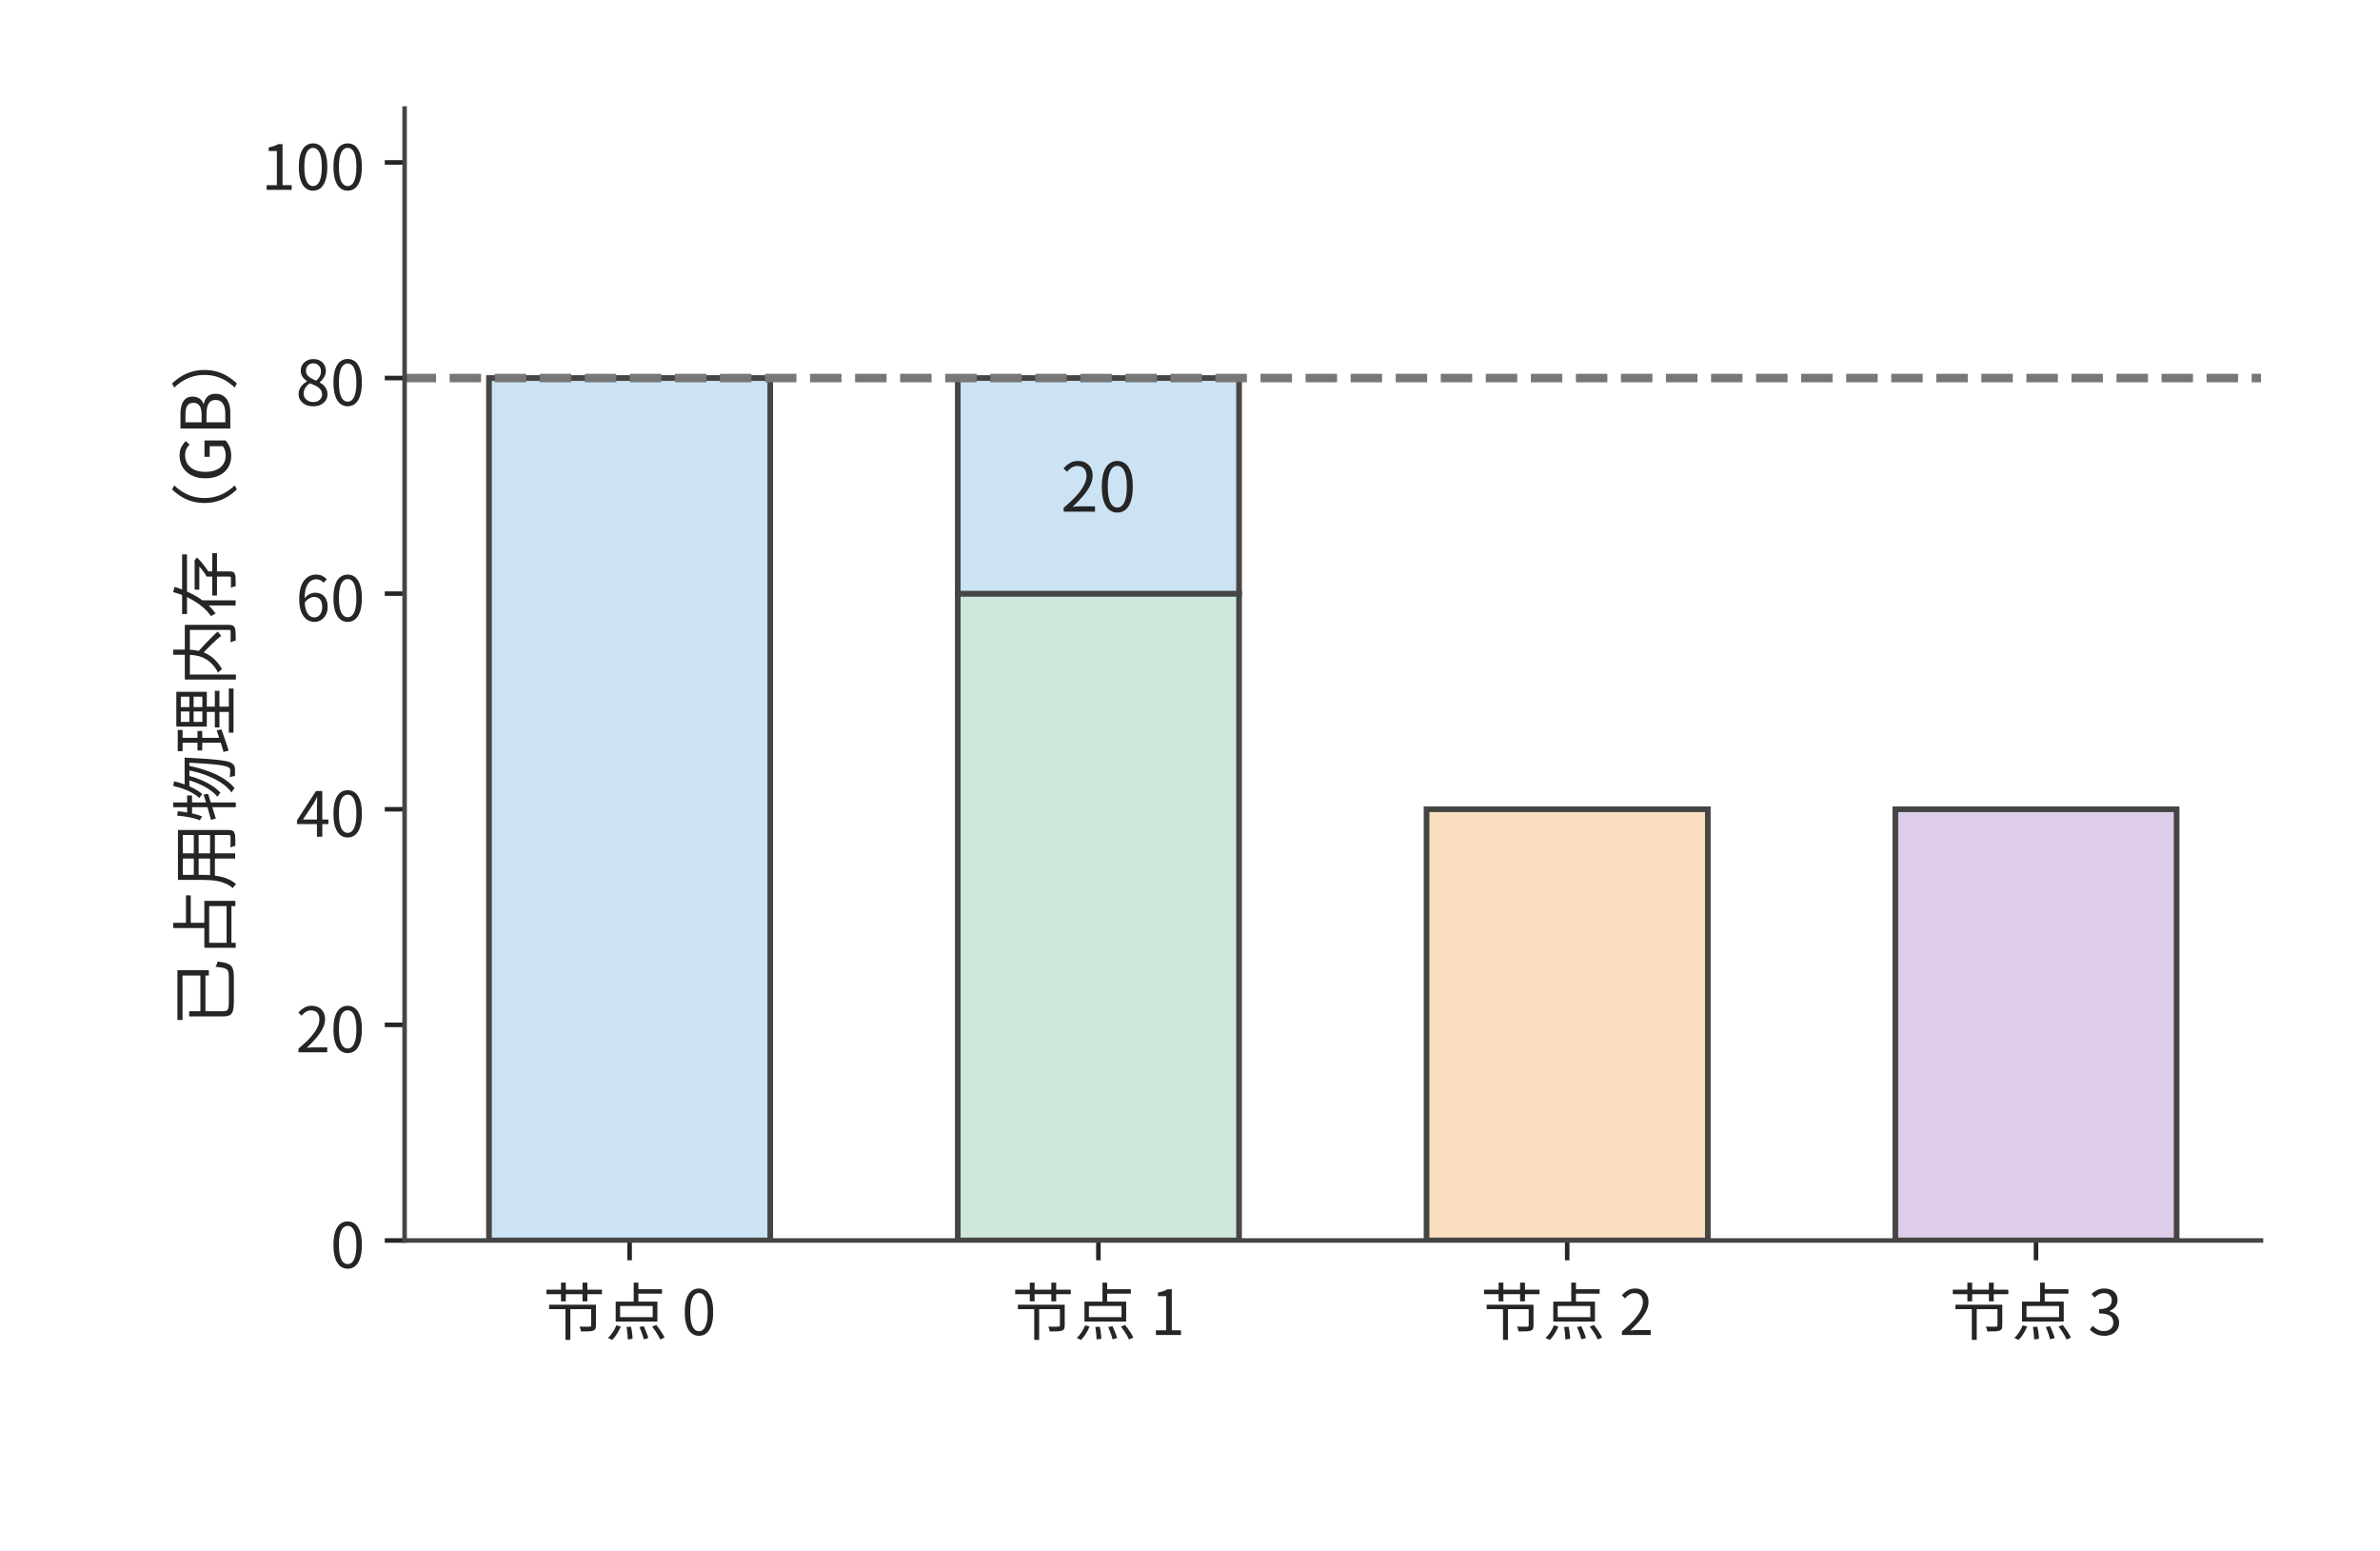
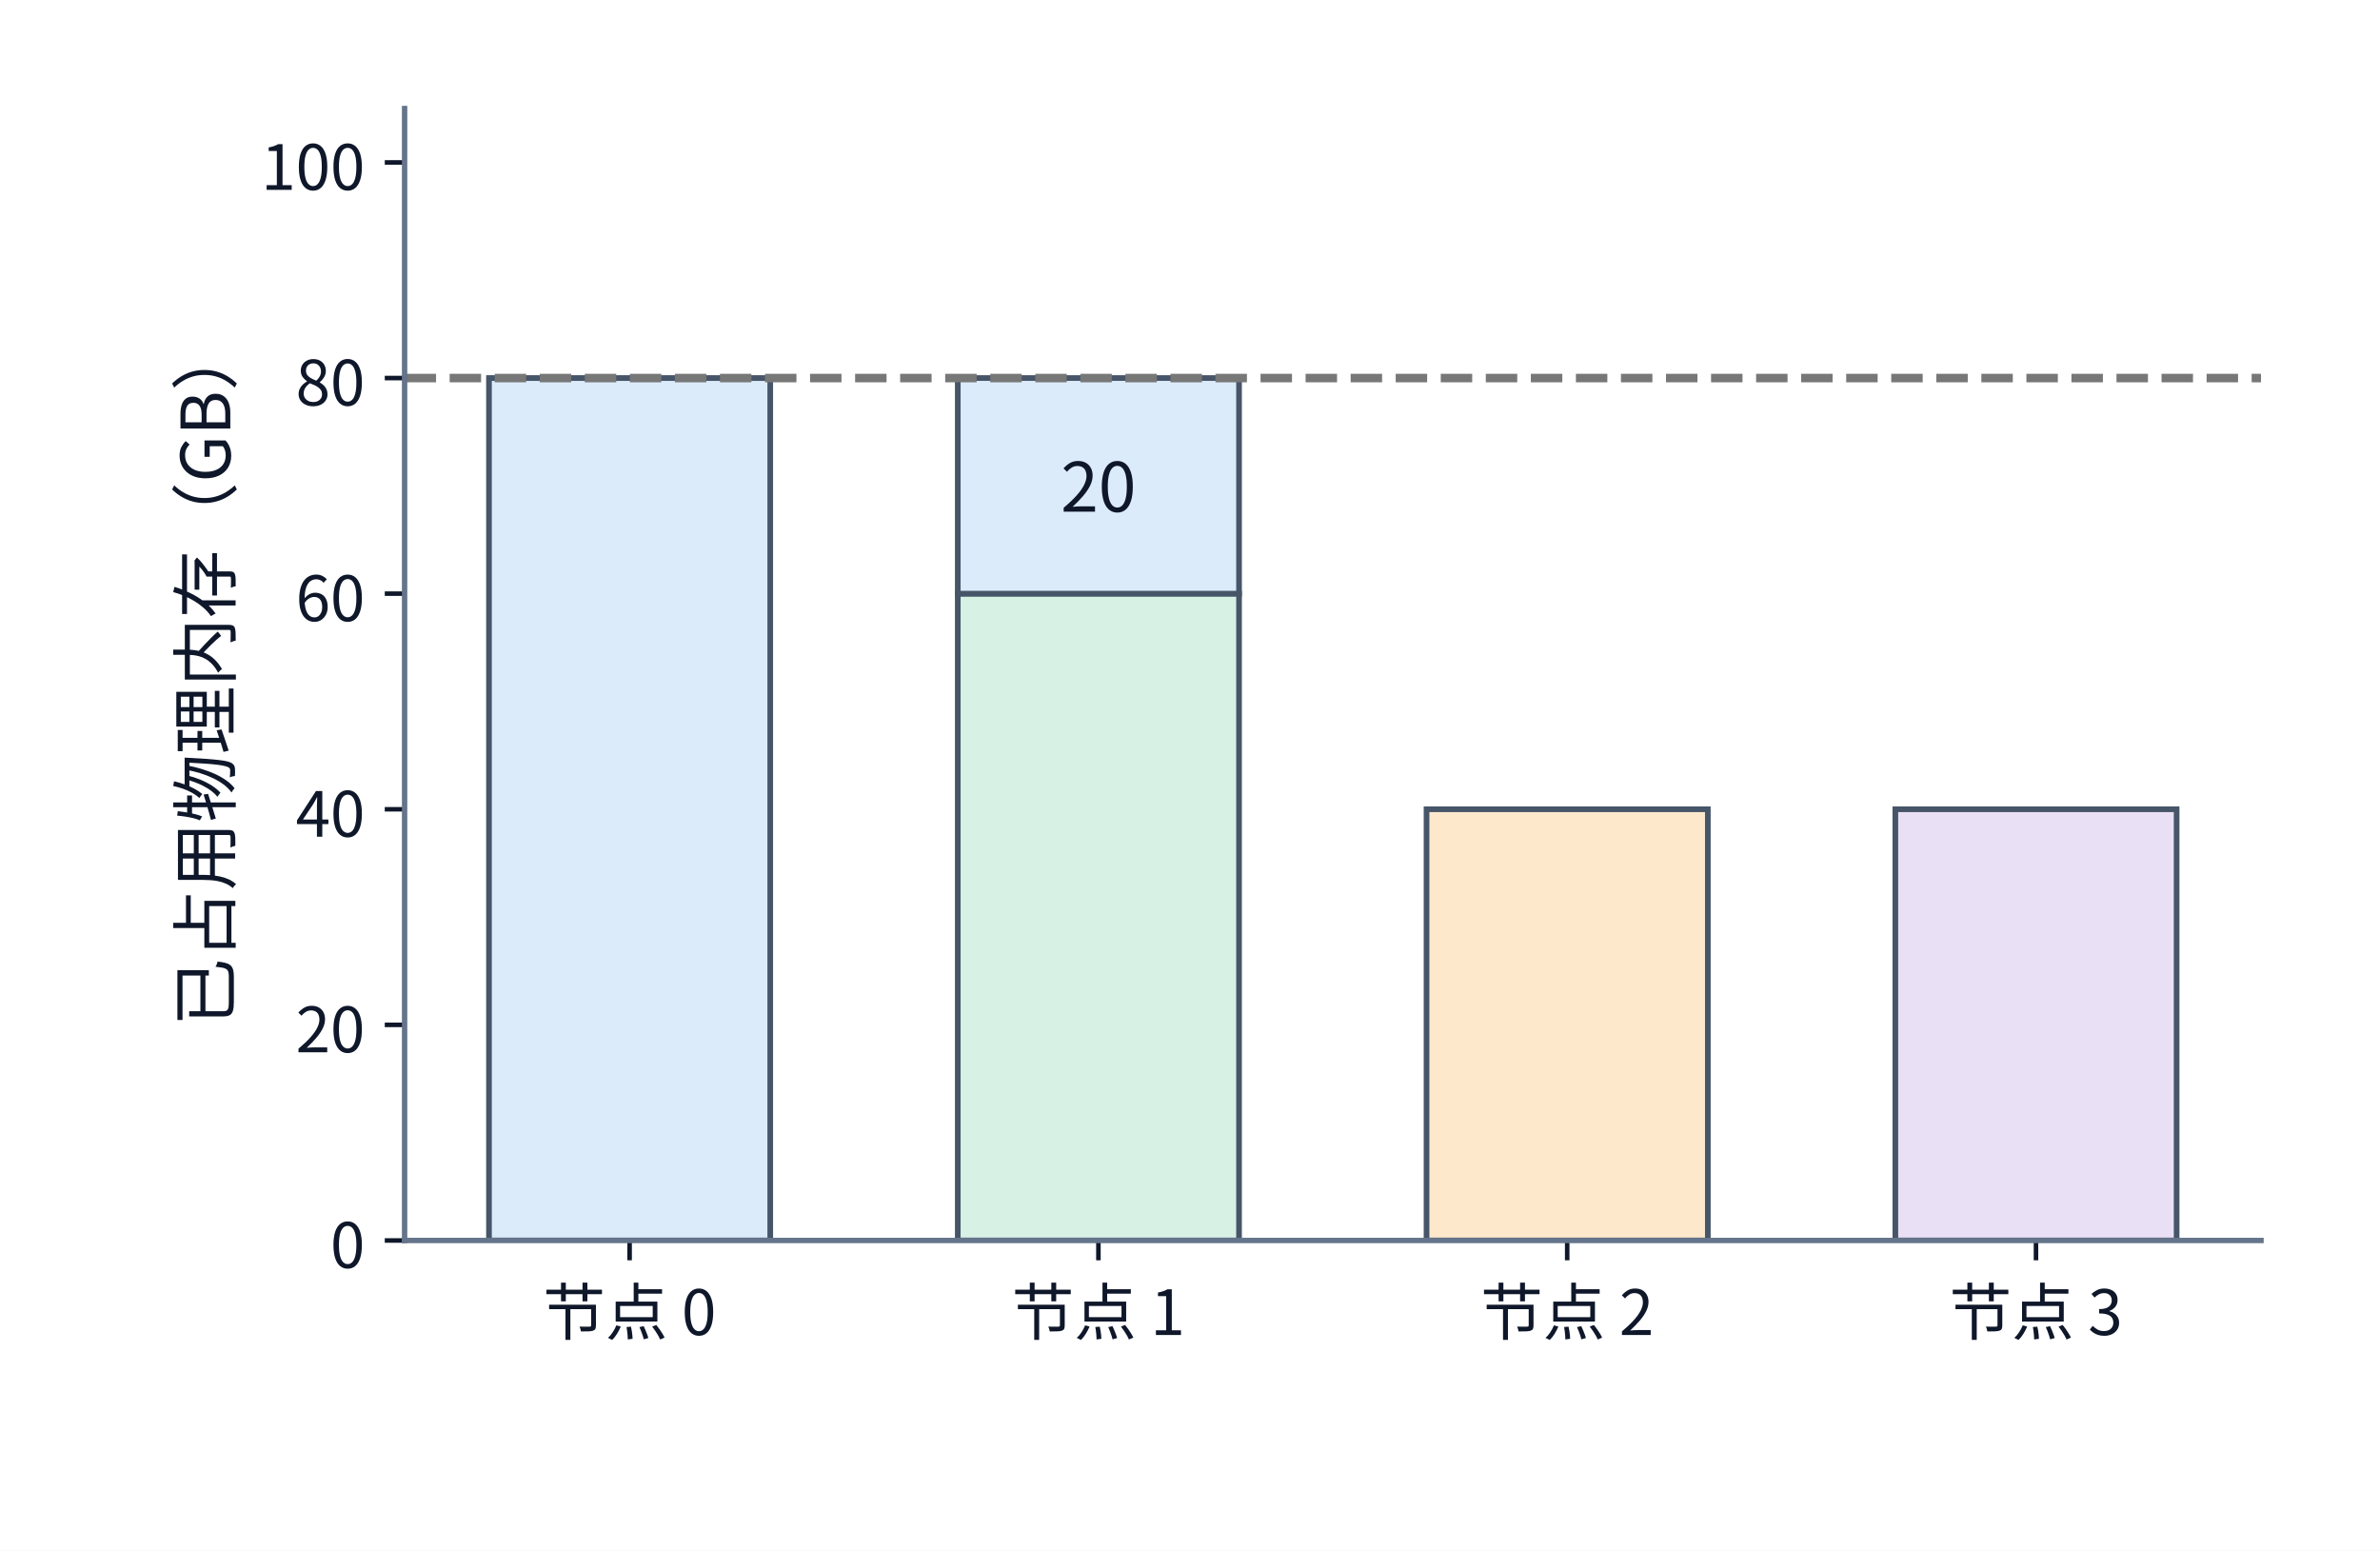
<svg xmlns="http://www.w3.org/2000/svg" xmlns:xlink="http://www.w3.org/1999/xlink" width="420pt" height="273.6pt" viewBox="0 0 420 273.6" version="1.1">
  <defs>
    <style type="text/css">*{stroke-linejoin: round; stroke-linecap: butt}</style>
  </defs>
  <g id="figure_1">
    <g id="patch_1">
      <path d="M 0 273.6  L 420 273.6  L 420 0  L 0 0  z " style="fill: #ffffff" />
    </g>
    <g id="axes_1">
      <g id="patch_2">
        <path d="M 71.4 218.88  L 399 218.88  L 399 19.152  L 71.4 19.152  z " style="fill: #ffffff" />
      </g>
      <g id="patch_3">
-         <path d="M 86.291 218.88  L 135.927 218.88  L 135.927 66.706  L 86.291 66.706  z " clip-path="url(#p20cbf7e5bb)" style="fill: #cbe3f3; stroke: #454545; stroke-linejoin: miter" />
+         <path d="M 86.291 218.88  L 135.927 218.88  L 135.927 66.706  L 86.291 66.706  z " clip-path="url(#p20cbf7e5bb)" style="fill: #dcebfa; stroke: #475569; stroke-linejoin: miter" />
      </g>
      <g id="patch_4">
-         <path d="M 169.018 218.88  L 218.655 218.88  L 218.655 104.75  L 169.018 104.75  z " clip-path="url(#p20cbf7e5bb)" style="fill: #cfe8db; stroke: #454545; stroke-linejoin: miter" />
+         <path d="M 169.018 218.88  L 218.655 218.88  L 218.655 104.75  L 169.018 104.75  z " clip-path="url(#p20cbf7e5bb)" style="fill: #d8f1e5; stroke: #475569; stroke-linejoin: miter" />
      </g>
      <g id="patch_5">
-         <path d="M 251.745 218.88  L 301.382 218.88  L 301.382 142.793  L 251.745 142.793  z " clip-path="url(#p20cbf7e5bb)" style="fill: #f9dec0; stroke: #454545; stroke-linejoin: miter" />
+         <path d="M 251.745 218.88  L 301.382 218.88  L 301.382 142.793  L 251.745 142.793  z " clip-path="url(#p20cbf7e5bb)" style="fill: #fde8cc; stroke: #475569; stroke-linejoin: miter" />
      </g>
      <g id="patch_6">
-         <path d="M 334.473 218.88  L 384.109 218.88  L 384.109 142.793  L 334.473 142.793  z " clip-path="url(#p20cbf7e5bb)" style="fill: #ddcde8; stroke: #454545; stroke-linejoin: miter" />
+         <path d="M 334.473 218.88  L 384.109 218.88  L 384.109 142.793  L 334.473 142.793  z " clip-path="url(#p20cbf7e5bb)" style="fill: #eae0f6; stroke: #475569; stroke-linejoin: miter" />
      </g>
      <g id="patch_7">
-         <path d="M 169.018 104.75  L 218.655 104.75  L 218.655 66.706  L 169.018 66.706  z " clip-path="url(#p20cbf7e5bb)" style="fill: #cbe3f3; stroke: #454545; stroke-linejoin: miter" />
+         <path d="M 169.018 104.75  L 218.655 104.75  L 218.655 66.706  L 169.018 66.706  z " clip-path="url(#p20cbf7e5bb)" style="fill: #dcebfa; stroke: #475569; stroke-linejoin: miter" />
      </g>
      <g id="matplotlib.axis_1">
        <g id="xtick_1">
          <g id="line2d_1">
            <defs>
-               <path id="mf7970efa04" d="M 0 0  L 0 3.5  " style="stroke: #252525; stroke-width: 0.8" />
+               <path id="mcdc46c9876" d="M 0 0  L 0 3.5  " style="stroke: #0f172a; stroke-width: 0.8" />
            </defs>
            <g>
-               <use xlink:href="#mf7970efa04" x="111.109" y="218.88" style="fill: #252525; stroke: #252525; stroke-width: 0.8" />
+               <use xlink:href="#mcdc46c9876" x="111.109" y="218.88" style="fill: #0f172a; stroke: #0f172a; stroke-width: 0.8" />
            </g>
          </g>
          <g id="text_1">
-             <g style="fill: #252525" transform="translate(95.82425 235.56) scale(0.11 -0.11)">
+             <g style="fill: #0f172a" transform="translate(95.82425 235.56) scale(0.11 -0.11)">
              <defs>
                <path id="SourceHanSansCN-Regular-568e" d="M 5434 973  Q 5434 755 5376 630  Q 5318 506 5139 442  Q 4960 384 4656 374  Q 4352 365 3898 365  Q 3885 480 3843 621  Q 3802 762 3750 864  Q 3987 858 4198 854  Q 4410 851 4563 854  Q 4717 858 4781 858  Q 4870 864 4905 889  Q 4941 915 4941 979  L 4941 3110  L 5434 3110  L 5434 973  z M 2810 2829  L 2810 -499  L 2304 -499  L 2304 2829  L 2810 2829  z M 5152 3110  L 5152 2650  L 627 2650  L 627 3110  L 5152 3110  z M 6054 4653  L 6054 4192  L 352 4192  L 352 4653  L 6054 4653  z M 2342 5376  L 2342 3456  L 1850 3456  L 1850 5376  L 2342 5376  z M 4557 5376  L 4557 3456  L 4058 3456  L 4058 5376  L 4557 5376  z " transform="scale(0.015625)" />
                <path id="SourceHanSansCN-Regular-44d5" d="M 3392 5376  L 3392 3194  L 2912 3194  L 2912 5376  L 3392 5376  z M 1517 1830  L 4864 1830  L 4864 2976  L 1517 2976  L 1517 1830  z M 5344 3430  L 5344 1382  L 1062 1382  L 1062 3430  L 5344 3430  z M 5824 4698  L 5824 4243  L 3136 4243  L 3136 4698  L 5824 4698  z M 2630 858  Q 2682 659 2717 425  Q 2752 192 2774 -22  Q 2797 -237 2797 -390  L 2304 -454  Q 2304 -294 2288 -76  Q 2272 141 2243 377  Q 2214 614 2176 819  L 2630 858  z M 3936 909  Q 4032 717 4125 493  Q 4218 269 4298 57  Q 4378 -154 4410 -314  L 3949 -442  Q 3910 -282 3840 -64  Q 3770 154 3680 384  Q 3590 614 3501 813  L 3936 909  z M 5235 1030  Q 5402 826 5565 595  Q 5728 365 5865 137  Q 6003 -90 6080 -269  L 5626 -461  Q 5555 -282 5424 -51  Q 5293 179 5129 419  Q 4966 659 4806 864  L 5235 1030  z M 1587 870  Q 1434 499 1200 121  Q 966 -256 704 -506  L 269 -294  Q 525 -77 755 278  Q 986 634 1133 992  L 1587 870  z " transform="scale(0.015625)" />
                <path id="SourceHanSansCN-Regular-1" transform="scale(0.015625)" />
                <path id="SourceHanSansCN-Regular-11" d="M 1779 -83  Q 1338 -83 1008 185  Q 678 454 499 998  Q 320 1542 320 2362  Q 320 3181 499 3715  Q 678 4250 1008 4512  Q 1338 4774 1779 4774  Q 2227 4774 2553 4508  Q 2880 4243 3059 3712  Q 3238 3181 3238 2362  Q 3238 1542 3059 998  Q 2880 454 2553 185  Q 2227 -83 1779 -83  z M 1779 390  Q 2048 390 2249 595  Q 2451 800 2563 1238  Q 2675 1677 2675 2362  Q 2675 3046 2563 3478  Q 2451 3910 2249 4112  Q 2048 4314 1779 4314  Q 1517 4314 1312 4112  Q 1107 3910 995 3478  Q 883 3046 883 2362  Q 883 1677 995 1238  Q 1107 800 1312 595  Q 1517 390 1779 390  z " transform="scale(0.015625)" />
              </defs>
              <use xlink:href="#SourceHanSansCN-Regular-568e" />
              <use xlink:href="#SourceHanSansCN-Regular-44d5" transform="translate(100 0)" />
              <use xlink:href="#SourceHanSansCN-Regular-1" transform="translate(200 0)" />
              <use xlink:href="#SourceHanSansCN-Regular-11" transform="translate(222.4062 0)" />
            </g>
          </g>
        </g>
        <g id="xtick_2">
          <g id="line2d_2">
            <g>
-               <use xlink:href="#mf7970efa04" x="193.836" y="218.88" style="fill: #252525; stroke: #252525; stroke-width: 0.8" />
+               <use xlink:href="#mcdc46c9876" x="193.836" y="218.88" style="fill: #0f172a; stroke: #0f172a; stroke-width: 0.8" />
            </g>
          </g>
          <g id="text_2">
-             <g style="fill: #252525" transform="translate(178.5515 235.56) scale(0.11 -0.11)">
+             <g style="fill: #0f172a" transform="translate(178.5515 235.56) scale(0.11 -0.11)">
              <defs>
                <path id="SourceHanSansCN-Regular-12" d="M 563 0  L 563 486  L 1613 486  L 1613 3987  L 774 3987  L 774 4358  Q 1088 4416 1321 4499  Q 1555 4582 1747 4691  L 2195 4691  L 2195 486  L 3136 486  L 3136 0  L 563 0  z " transform="scale(0.015625)" />
              </defs>
              <use xlink:href="#SourceHanSansCN-Regular-568e" />
              <use xlink:href="#SourceHanSansCN-Regular-44d5" transform="translate(100 0)" />
              <use xlink:href="#SourceHanSansCN-Regular-1" transform="translate(200 0)" />
              <use xlink:href="#SourceHanSansCN-Regular-12" transform="translate(222.4062 0)" />
            </g>
          </g>
        </g>
        <g id="xtick_3">
          <g id="line2d_3">
            <g>
-               <use xlink:href="#mf7970efa04" x="276.564" y="218.88" style="fill: #252525; stroke: #252525; stroke-width: 0.8" />
+               <use xlink:href="#mcdc46c9876" x="276.564" y="218.88" style="fill: #0f172a; stroke: #0f172a; stroke-width: 0.8" />
            </g>
          </g>
          <g id="text_3">
-             <g style="fill: #252525" transform="translate(261.2788 235.56) scale(0.11 -0.11)">
+             <g style="fill: #0f172a" transform="translate(261.2788 235.56) scale(0.11 -0.11)">
              <defs>
                <path id="SourceHanSansCN-Regular-13" d="M 282 0  L 282 371  Q 1030 998 1504 1529  Q 1978 2061 2205 2518  Q 2432 2976 2432 3373  Q 2432 3642 2339 3853  Q 2246 4064 2054 4182  Q 1862 4301 1568 4301  Q 1280 4301 1033 4147  Q 787 3994 595 3757  L 269 4077  Q 550 4390 873 4582  Q 1197 4774 1638 4774  Q 2061 4774 2365 4604  Q 2669 4435 2838 4124  Q 3008 3814 3008 3398  Q 3008 2925 2768 2445  Q 2528 1965 2105 1472  Q 1683 979 1126 461  Q 1312 474 1517 490  Q 1722 506 1894 506  L 3232 506  L 3232 0  L 282 0  z " transform="scale(0.015625)" />
              </defs>
              <use xlink:href="#SourceHanSansCN-Regular-568e" />
              <use xlink:href="#SourceHanSansCN-Regular-44d5" transform="translate(100 0)" />
              <use xlink:href="#SourceHanSansCN-Regular-1" transform="translate(200 0)" />
              <use xlink:href="#SourceHanSansCN-Regular-13" transform="translate(222.4062 0)" />
            </g>
          </g>
        </g>
        <g id="xtick_4">
          <g id="line2d_4">
            <g>
-               <use xlink:href="#mf7970efa04" x="359.291" y="218.88" style="fill: #252525; stroke: #252525; stroke-width: 0.8" />
+               <use xlink:href="#mcdc46c9876" x="359.291" y="218.88" style="fill: #0f172a; stroke: #0f172a; stroke-width: 0.8" />
            </g>
          </g>
          <g id="text_4">
-             <g style="fill: #252525" transform="translate(344.0061 235.56) scale(0.11 -0.11)">
+             <g style="fill: #0f172a" transform="translate(344.0061 235.56) scale(0.11 -0.11)">
              <defs>
                <path id="SourceHanSansCN-Regular-14" d="M 1683 -83  Q 1318 -83 1040 6  Q 762 96 550 243  Q 339 390 186 563  L 486 941  Q 691 730 969 566  Q 1248 403 1645 403  Q 1926 403 2140 508  Q 2355 614 2476 809  Q 2598 1005 2598 1274  Q 2598 1555 2460 1766  Q 2323 1978 2003 2096  Q 1683 2214 1139 2214  L 1139 2662  Q 1626 2662 1907 2780  Q 2189 2899 2313 3104  Q 2438 3309 2438 3558  Q 2438 3898 2227 4099  Q 2016 4301 1645 4301  Q 1363 4301 1116 4173  Q 870 4045 672 3846  L 358 4218  Q 627 4461 944 4617  Q 1261 4774 1664 4774  Q 2061 4774 2371 4636  Q 2682 4499 2858 4236  Q 3034 3974 3034 3603  Q 3034 3174 2803 2892  Q 2573 2611 2202 2477  L 2202 2445  Q 2477 2381 2701 2221  Q 2925 2061 3059 1817  Q 3194 1574 3194 1254  Q 3194 838 2989 537  Q 2784 237 2445 77  Q 2106 -83 1683 -83  z " transform="scale(0.015625)" />
              </defs>
              <use xlink:href="#SourceHanSansCN-Regular-568e" />
              <use xlink:href="#SourceHanSansCN-Regular-44d5" transform="translate(100 0)" />
              <use xlink:href="#SourceHanSansCN-Regular-1" transform="translate(200 0)" />
              <use xlink:href="#SourceHanSansCN-Regular-14" transform="translate(222.4062 0)" />
            </g>
          </g>
        </g>
      </g>
      <g id="matplotlib.axis_2">
        <g id="ytick_1">
          <g id="line2d_5">
            <defs>
-               <path id="m3835acae65" d="M 0 0  L -3.5 0  " style="stroke: #252525; stroke-width: 0.8" />
+               <path id="m12ae83992d" d="M 0 0  L -3.5 0  " style="stroke: #0f172a; stroke-width: 0.8" />
            </defs>
            <g>
-               <use xlink:href="#m3835acae65" x="71.4" y="218.88" style="fill: #252525; stroke: #252525; stroke-width: 0.8" />
+               <use xlink:href="#m12ae83992d" x="71.4" y="218.88" style="fill: #0f172a; stroke: #0f172a; stroke-width: 0.8" />
            </g>
          </g>
          <g id="text_5">
-             <g style="fill: #252525" transform="translate(58.295 223.72) scale(0.11 -0.11)">
+             <g style="fill: #0f172a" transform="translate(58.295 223.72) scale(0.11 -0.11)">
              <use xlink:href="#SourceHanSansCN-Regular-11" />
            </g>
          </g>
        </g>
        <g id="ytick_2">
          <g id="line2d_6">
            <g>
-               <use xlink:href="#m3835acae65" x="71.4" y="180.837" style="fill: #252525; stroke: #252525; stroke-width: 0.8" />
+               <use xlink:href="#m12ae83992d" x="71.4" y="180.837" style="fill: #0f172a; stroke: #0f172a; stroke-width: 0.8" />
            </g>
          </g>
          <g id="text_6">
-             <g style="fill: #252525" transform="translate(52.19 185.6766) scale(0.11 -0.11)">
+             <g style="fill: #0f172a" transform="translate(52.19 185.6766) scale(0.11 -0.11)">
              <use xlink:href="#SourceHanSansCN-Regular-13" />
              <use xlink:href="#SourceHanSansCN-Regular-11" transform="translate(55.5 0)" />
            </g>
          </g>
        </g>
        <g id="ytick_3">
          <g id="line2d_7">
            <g>
-               <use xlink:href="#m3835acae65" x="71.4" y="142.793" style="fill: #252525; stroke: #252525; stroke-width: 0.8" />
+               <use xlink:href="#m12ae83992d" x="71.4" y="142.793" style="fill: #0f172a; stroke: #0f172a; stroke-width: 0.8" />
            </g>
          </g>
          <g id="text_7">
-             <g style="fill: #252525" transform="translate(52.19 147.6331) scale(0.11 -0.11)">
+             <g style="fill: #0f172a" transform="translate(52.19 147.6331) scale(0.11 -0.11)">
              <defs>
                <path id="SourceHanSansCN-Regular-15" d="M 2176 0  L 2176 3200  Q 2176 3373 2189 3622  Q 2202 3872 2208 4051  L 2182 4051  Q 2093 3885 2000 3709  Q 1907 3533 1805 3360  L 736 1760  L 3354 1760  L 3354 1293  L 128 1293  L 128 1677  L 2080 4691  L 2726 4691  L 2726 0  L 2176 0  z " transform="scale(0.015625)" />
              </defs>
              <use xlink:href="#SourceHanSansCN-Regular-15" />
              <use xlink:href="#SourceHanSansCN-Regular-11" transform="translate(55.5 0)" />
            </g>
          </g>
        </g>
        <g id="ytick_4">
          <g id="line2d_8">
            <g>
-               <use xlink:href="#m3835acae65" x="71.4" y="104.75" style="fill: #252525; stroke: #252525; stroke-width: 0.8" />
+               <use xlink:href="#m12ae83992d" x="71.4" y="104.75" style="fill: #0f172a; stroke: #0f172a; stroke-width: 0.8" />
            </g>
          </g>
          <g id="text_8">
-             <g style="fill: #252525" transform="translate(52.19 109.5897) scale(0.11 -0.11)">
+             <g style="fill: #0f172a" transform="translate(52.19 109.5897) scale(0.11 -0.11)">
              <defs>
                <path id="SourceHanSansCN-Regular-17" d="M 1926 -83  Q 1594 -83 1306 61  Q 1018 205 806 496  Q 595 787 476 1222  Q 358 1658 358 2240  Q 358 2925 499 3411  Q 640 3898 883 4198  Q 1126 4499 1440 4636  Q 1754 4774 2093 4774  Q 2458 4774 2726 4640  Q 2995 4506 3194 4294  L 2861 3936  Q 2726 4102 2528 4198  Q 2330 4294 2118 4294  Q 1786 4294 1510 4099  Q 1235 3904 1072 3456  Q 909 3008 909 2240  Q 909 1638 1027 1222  Q 1146 806 1373 592  Q 1600 378 1926 378  Q 2157 378 2333 512  Q 2509 646 2614 886  Q 2720 1126 2720 1440  Q 2720 1760 2627 1993  Q 2534 2227 2348 2352  Q 2163 2477 1875 2477  Q 1651 2477 1388 2333  Q 1126 2189 890 1837  L 870 2298  Q 1018 2490 1197 2627  Q 1376 2765 1577 2838  Q 1779 2912 1971 2912  Q 2368 2912 2659 2749  Q 2950 2586 3113 2259  Q 3277 1933 3277 1440  Q 3277 986 3091 643  Q 2906 301 2602 109  Q 2298 -83 1926 -83  z " transform="scale(0.015625)" />
              </defs>
              <use xlink:href="#SourceHanSansCN-Regular-17" />
              <use xlink:href="#SourceHanSansCN-Regular-11" transform="translate(55.5 0)" />
            </g>
          </g>
        </g>
        <g id="ytick_5">
          <g id="line2d_9">
            <g>
-               <use xlink:href="#m3835acae65" x="71.4" y="66.706" style="fill: #252525; stroke: #252525; stroke-width: 0.8" />
+               <use xlink:href="#m12ae83992d" x="71.4" y="66.706" style="fill: #0f172a; stroke: #0f172a; stroke-width: 0.8" />
            </g>
          </g>
          <g id="text_9">
-             <g style="fill: #252525" transform="translate(52.19 71.54629) scale(0.11 -0.11)">
+             <g style="fill: #0f172a" transform="translate(52.19 71.54629) scale(0.11 -0.11)">
              <defs>
                <path id="SourceHanSansCN-Regular-19" d="M 1792 -83  Q 1357 -83 1017 77  Q 678 237 486 518  Q 294 800 294 1165  Q 294 1478 419 1731  Q 544 1984 742 2166  Q 941 2349 1152 2464  L 1152 2490  Q 896 2669 707 2934  Q 518 3200 518 3571  Q 518 3930 688 4195  Q 858 4461 1149 4611  Q 1440 4762 1805 4762  Q 2208 4762 2496 4602  Q 2784 4442 2937 4166  Q 3091 3891 3091 3526  Q 3091 3283 2992 3065  Q 2893 2848 2752 2678  Q 2611 2509 2470 2394  L 2470 2362  Q 2675 2246 2854 2083  Q 3034 1920 3146 1686  Q 3258 1453 3258 1126  Q 3258 794 3075 515  Q 2893 237 2563 77  Q 2234 -83 1792 -83  z M 2112 2547  Q 2349 2758 2470 2998  Q 2592 3238 2592 3494  Q 2592 3731 2499 3916  Q 2406 4102 2227 4214  Q 2048 4326 1798 4326  Q 1472 4326 1261 4121  Q 1050 3917 1050 3571  Q 1050 3296 1200 3107  Q 1350 2918 1593 2787  Q 1837 2656 2112 2547  z M 1798 352  Q 2074 352 2275 454  Q 2477 557 2589 736  Q 2701 915 2701 1146  Q 2701 1382 2598 1552  Q 2496 1722 2326 1850  Q 2157 1978 1933 2080  Q 1709 2182 1459 2278  Q 1178 2099 995 1827  Q 813 1555 813 1216  Q 813 973 941 774  Q 1069 576 1296 464  Q 1523 352 1798 352  z " transform="scale(0.015625)" />
              </defs>
              <use xlink:href="#SourceHanSansCN-Regular-19" />
              <use xlink:href="#SourceHanSansCN-Regular-11" transform="translate(55.5 0)" />
            </g>
          </g>
        </g>
        <g id="ytick_6">
          <g id="line2d_10">
            <g>
-               <use xlink:href="#m3835acae65" x="71.4" y="28.663" style="fill: #252525; stroke: #252525; stroke-width: 0.8" />
+               <use xlink:href="#m12ae83992d" x="71.4" y="28.663" style="fill: #0f172a; stroke: #0f172a; stroke-width: 0.8" />
            </g>
          </g>
          <g id="text_10">
-             <g style="fill: #252525" transform="translate(46.085 33.50286) scale(0.11 -0.11)">
+             <g style="fill: #0f172a" transform="translate(46.085 33.50286) scale(0.11 -0.11)">
              <use xlink:href="#SourceHanSansCN-Regular-12" />
              <use xlink:href="#SourceHanSansCN-Regular-11" transform="translate(55.5 0)" />
              <use xlink:href="#SourceHanSansCN-Regular-11" transform="translate(111 0)" />
            </g>
          </g>
        </g>
        <g id="text_11">
-           <g style="fill: #252525" transform="translate(40.645 181.0926) rotate(-90) scale(0.12 -0.12)">
+           <g style="fill: #0f172a" transform="translate(40.645 181.0926) rotate(-90) scale(0.12 -0.12)">
            <defs>
              <path id="SourceHanSansCN-Regular-3225" d="M 1421 640  Q 1421 442 1488 333  Q 1555 224 1737 182  Q 1920 141 2272 141  Q 2368 141 2605 141  Q 2842 141 3146 141  Q 3450 141 3760 141  Q 4070 141 4323 141  Q 4576 141 4710 141  Q 4973 141 5133 192  Q 5293 243 5385 380  Q 5478 518 5523 764  Q 5568 1011 5606 1395  Q 5670 1350 5756 1312  Q 5843 1274 5932 1242  Q 6022 1210 6093 1197  Q 6048 755 5971 460  Q 5894 166 5747 -6  Q 5600 -179 5347 -256  Q 5094 -333 4704 -333  Q 4640 -333 4454 -333  Q 4269 -333 4019 -333  Q 3770 -333 3494 -333  Q 3219 -333 2969 -333  Q 2720 -333 2541 -333  Q 2362 -333 2298 -333  Q 1779 -333 1478 -249  Q 1178 -166 1056 45  Q 934 256 934 653  L 934 3872  L 1421 3872  L 1421 640  z M 4973 2816  L 4973 2342  L 1197 2342  L 1197 2816  L 4973 2816  z M 5280 4979  L 5280 2022  L 4781 2022  L 4781 4499  L 595 4499  L 595 4979  L 5280 4979  z " transform="scale(0.015625)" />
              <path id="SourceHanSansCN-Regular-27a4" d="M 5926 4173  L 5926 3725  L 3053 3725  L 3053 4173  L 5926 4173  z M 5107 352  L 5107 -102  L 1274 -102  L 1274 352  L 5107 352  z M 3341 5376  L 3341 2214  L 2848 2214  L 2848 5376  L 3341 5376  z M 5408 2445  L 5408 -474  L 4915 -474  L 4915 1990  L 1459 1990  L 1459 -506  L 992 -506  L 992 2445  L 5408 2445  z " transform="scale(0.015625)" />
              <path id="SourceHanSansCN-Regular-493f" d="M 5395 4928  L 5395 4467  L 1254 4467  L 1254 4928  L 5395 4928  z M 5382 3437  L 5382 2982  L 1254 2982  L 1254 3437  L 5382 3437  z M 5395 1907  L 5395 1453  L 1216 1453  L 1216 1907  L 5395 1907  z M 1453 2605  Q 1453 2240 1421 1824  Q 1389 1408 1302 982  Q 1216 557 1040 166  Q 864 -224 576 -544  Q 544 -493 473 -432  Q 403 -371 332 -313  Q 262 -256 205 -230  Q 474 70 627 422  Q 781 774 857 1148  Q 934 1523 956 1894  Q 979 2266 979 2605  L 979 4928  L 1453 4928  L 1453 2605  z M 5677 141  Q 5677 -90 5609 -211  Q 5542 -333 5382 -397  Q 5222 -454 4934 -467  Q 4646 -480 4192 -474  Q 4173 -384 4125 -246  Q 4077 -109 4026 -13  Q 4250 -19 4458 -22  Q 4666 -26 4819 -22  Q 4973 -19 5030 -19  Q 5126 -13 5164 19  Q 5203 51 5203 141  L 5203 4928  L 5677 4928  L 5677 141  z M 3475 4755  L 3475 -454  L 2989 -454  L 2989 4755  L 3475 4755  z " transform="scale(0.015625)" />
              <path id="SourceHanSansCN-Regular-4684" d="M 3859 5293  Q 3738 4768 3558 4278  Q 3379 3789 3155 3373  Q 2931 2957 2662 2637  Q 2624 2675 2553 2726  Q 2483 2778 2412 2829  Q 2342 2880 2285 2906  Q 2554 3200 2771 3590  Q 2989 3981 3152 4435  Q 3315 4890 3418 5376  L 3859 5293  z M 6086 4301  Q 6086 4301 6083 4256  Q 6080 4211 6080 4150  Q 6080 4090 6074 4058  Q 6022 2963 5964 2204  Q 5907 1446 5846 960  Q 5786 474 5709 205  Q 5632 -64 5536 -179  Q 5434 -314 5334 -365  Q 5235 -416 5088 -435  Q 4960 -448 4765 -448  Q 4570 -448 4358 -435  Q 4346 -326 4314 -192  Q 4282 -58 4224 45  Q 4442 26 4621 19  Q 4800 13 4890 13  Q 4973 13 5027 32  Q 5082 51 5133 115  Q 5210 205 5280 461  Q 5350 717 5411 1190  Q 5472 1664 5523 2400  Q 5574 3136 5626 4192  L 5626 4301  L 6086 4301  z M 5818 4301  L 5818 3853  L 3168 3853  L 3373 4301  L 5818 4301  z M 4390 3981  Q 4256 3418 4016 2832  Q 3776 2246 3459 1747  Q 3142 1248 2778 928  Q 2714 998 2605 1078  Q 2496 1158 2400 1210  Q 2682 1434 2931 1760  Q 3181 2086 3392 2486  Q 3603 2886 3763 3315  Q 3923 3744 4026 4160  L 4390 3981  z M 5325 3949  Q 5203 3302 5008 2665  Q 4813 2029 4550 1449  Q 4288 870 3952 393  Q 3616 -83 3206 -403  Q 3136 -333 3024 -249  Q 2912 -166 2803 -115  Q 3226 186 3565 643  Q 3904 1101 4169 1664  Q 4435 2227 4627 2857  Q 4819 3488 4934 4128  L 5325 3949  z M 224 1824  Q 531 1901 918 2009  Q 1306 2118 1744 2249  Q 2182 2381 2611 2515  L 2675 2093  Q 2067 1901 1456 1705  Q 845 1510 352 1363  L 224 1824  z M 1869 5370  L 1869 -512  L 1421 -512  L 1421 5370  L 1869 5370  z M 1043 4941  Q 998 4512 928 4093  Q 858 3674 765 3306  Q 672 2938 550 2650  Q 506 2682 438 2723  Q 371 2765 300 2803  Q 230 2842 186 2867  Q 307 3136 390 3485  Q 474 3834 534 4224  Q 595 4614 627 5005  L 1043 4941  z M 2528 4064  L 2528 3603  L 595 3603  L 672 4064  L 2528 4064  z " transform="scale(0.015625)" />
              <path id="SourceHanSansCN-Regular-481e" d="M 3046 2630  L 5421 2630  L 5421 3456  L 3046 3456  L 3046 2630  z M 3046 3853  L 5421 3853  L 5421 4659  L 3046 4659  L 3046 3853  z M 5882 5082  L 5882 2214  L 2605 2214  L 2605 5082  L 5882 5082  z M 5971 1459  L 5971 1024  L 2528 1024  L 2528 1459  L 5971 1459  z M 6189 141  L 6189 -301  L 2035 -301  L 2035 141  L 6189 141  z M 2291 4947  L 2291 4493  L 294 4493  L 294 4947  L 2291 4947  z M 2195 3091  L 2195 2643  L 358 2643  L 358 3091  L 2195 3091  z M 224 640  Q 486 717 816 816  Q 1146 915 1517 1040  Q 1888 1165 2259 1286  L 2336 826  Q 1818 646 1293 470  Q 768 294 346 154  L 224 640  z M 1549 4768  L 1549 800  L 1088 710  L 1088 4768  L 1549 4768  z M 4442 4883  L 4442 2419  L 4480 2419  L 4480 -58  L 3987 -58  L 3987 2419  L 4026 2419  L 4026 4883  L 4442 4883  z " transform="scale(0.015625)" />
              <path id="SourceHanSansCN-Regular-25d0" d="M 3251 3040  Q 3578 2752 3936 2413  Q 4294 2074 4617 1750  Q 4941 1427 5146 1178  L 4749 864  Q 4602 1056 4387 1293  Q 4173 1530 3920 1792  Q 3667 2054 3401 2307  Q 3136 2560 2893 2778  L 3251 3040  z M 3450 4122  Q 3450 3814 3414 3475  Q 3379 3136 3280 2784  Q 3181 2432 2979 2080  Q 2778 1728 2445 1401  Q 2112 1075 1619 781  Q 1587 838 1526 902  Q 1466 966 1398 1036  Q 1331 1107 1274 1146  Q 1754 1402 2067 1699  Q 2381 1997 2563 2313  Q 2746 2630 2829 2944  Q 2912 3258 2937 3558  Q 2963 3859 2963 4128  L 2963 5376  L 3450 5376  L 3450 4122  z M 5523 4282  L 5523 3808  L 1107 3808  L 1107 -525  L 634 -525  L 634 4282  L 5523 4282  z M 5779 122  Q 5779 -115 5715 -240  Q 5651 -365 5491 -429  Q 5318 -486 5020 -496  Q 4723 -506 4294 -506  Q 4282 -435 4256 -348  Q 4230 -262 4198 -172  Q 4166 -83 4128 -19  Q 4358 -26 4566 -29  Q 4774 -32 4931 -32  Q 5088 -32 5146 -32  Q 5242 -26 5274 9  Q 5306 45 5306 128  L 5306 4282  L 5779 4282  L 5779 122  z " transform="scale(0.015625)" />
              <path id="SourceHanSansCN-Regular-2f8d" d="M 6125 1702  L 6125 1254  L 2144 1254  L 2144 1702  L 6125 1702  z M 5325 3360  L 5325 2918  L 2688 2918  L 2688 3360  L 5325 3360  z M 4410 58  Q 4410 -154 4355 -266  Q 4301 -378 4141 -435  Q 3974 -493 3702 -499  Q 3430 -506 3014 -506  Q 3002 -403 2960 -278  Q 2918 -154 2867 -51  Q 3078 -58 3267 -61  Q 3456 -64 3593 -61  Q 3731 -58 3789 -58  Q 3872 -51 3897 -25  Q 3923 0 3923 64  L 3923 2234  L 4410 2234  L 4410 58  z M 5318 3360  L 5414 3386  L 5722 3142  Q 5523 2925 5264 2707  Q 5005 2490 4729 2291  Q 4454 2093 4192 1946  Q 4141 2016 4064 2099  Q 3987 2182 3923 2234  Q 4160 2355 4403 2534  Q 4646 2714 4854 2906  Q 5062 3098 5197 3264  L 5197 3360  L 5318 3360  z M 6010 4538  L 6010 4077  L 403 4077  L 403 4538  L 6010 4538  z M 2957 5254  Q 2733 4525 2390 3808  Q 2048 3091 1568 2464  Q 1088 1837 448 1382  Q 422 1440 377 1520  Q 333 1600 285 1680  Q 237 1760 198 1818  Q 640 2125 995 2531  Q 1350 2938 1632 3408  Q 1914 3878 2122 4377  Q 2330 4877 2464 5376  L 2957 5254  z M 1690 2758  L 1690 -499  L 1203 -499  L 1203 2758  L 1690 2758  z " transform="scale(0.015625)" />
              <path id="SourceHanSansCN-Regular-7463" d="M 4448 2432  Q 4448 3059 4605 3603  Q 4762 4147 5050 4617  Q 5338 5088 5722 5478  L 6106 5280  Q 5741 4902 5472 4457  Q 5203 4013 5059 3510  Q 4915 3008 4915 2432  Q 4915 1862 5059 1356  Q 5203 851 5472 409  Q 5741 -32 6106 -416  L 5722 -614  Q 5338 -218 5050 249  Q 4762 717 4605 1264  Q 4448 1811 4448 2432  z " transform="scale(0.015625)" />
              <path id="SourceHanSansCN-Regular-28" d="M 2490 -83  Q 1869 -83 1392 205  Q 915 493 643 1037  Q 371 1581 371 2342  Q 371 2912 531 3363  Q 691 3814 982 4128  Q 1274 4442 1664 4608  Q 2054 4774 2522 4774  Q 3014 4774 3340 4595  Q 3667 4416 3872 4198  L 3552 3834  Q 3373 4019 3133 4137  Q 2893 4256 2541 4256  Q 2067 4256 1715 4025  Q 1363 3795 1171 3369  Q 979 2944 979 2362  Q 979 1766 1161 1334  Q 1344 902 1696 668  Q 2048 435 2547 435  Q 2797 435 3024 508  Q 3251 582 3392 710  L 3392 1939  L 2394 1939  L 2394 2432  L 3936 2432  L 3936 461  Q 3706 224 3331 70  Q 2957 -83 2490 -83  z " transform="scale(0.015625)" />
              <path id="SourceHanSansCN-Regular-23" d="M 646 0  L 646 4691  L 2035 4691  Q 2515 4691 2876 4576  Q 3238 4461 3443 4211  Q 3648 3962 3648 3546  Q 3648 3181 3472 2909  Q 3296 2637 2963 2528  L 2963 2496  Q 3398 2419 3657 2144  Q 3917 1869 3917 1395  Q 3917 928 3689 617  Q 3462 307 3062 153  Q 2662 0 2138 0  L 646 0  z M 1235 2701  L 1933 2701  Q 2541 2701 2803 2905  Q 3066 3110 3066 3469  Q 3066 3885 2787 4054  Q 2509 4224 1958 4224  L 1235 4224  L 1235 2701  z M 1235 474  L 2054 474  Q 2656 474 2995 698  Q 3334 922 3334 1395  Q 3334 1837 3001 2038  Q 2669 2240 2054 2240  L 1235 2240  L 1235 474  z " transform="scale(0.015625)" />
              <path id="SourceHanSansCN-Regular-7464" d="M 1952 2432  Q 1952 1811 1795 1264  Q 1638 717 1350 249  Q 1062 -218 678 -614  L 294 -416  Q 659 -32 928 409  Q 1197 851 1341 1356  Q 1485 1862 1485 2432  Q 1485 3008 1341 3510  Q 1197 4013 928 4457  Q 659 4902 294 5280  L 678 5478  Q 1062 5088 1350 4617  Q 1638 4147 1795 3603  Q 1952 3059 1952 2432  z " transform="scale(0.015625)" />
            </defs>
            <use xlink:href="#SourceHanSansCN-Regular-3225" />
            <use xlink:href="#SourceHanSansCN-Regular-27a4" transform="translate(100 0)" />
            <use xlink:href="#SourceHanSansCN-Regular-493f" transform="translate(200 0)" />
            <use xlink:href="#SourceHanSansCN-Regular-4684" transform="translate(300 0)" />
            <use xlink:href="#SourceHanSansCN-Regular-481e" transform="translate(400 0)" />
            <use xlink:href="#SourceHanSansCN-Regular-25d0" transform="translate(500 0)" />
            <use xlink:href="#SourceHanSansCN-Regular-2f8d" transform="translate(600 0)" />
            <use xlink:href="#SourceHanSansCN-Regular-7463" transform="translate(700 0)" />
            <use xlink:href="#SourceHanSansCN-Regular-28" transform="translate(800 0)" />
            <use xlink:href="#SourceHanSansCN-Regular-23" transform="translate(868.9062 0)" />
            <use xlink:href="#SourceHanSansCN-Regular-7464" transform="translate(934.6094 0)" />
          </g>
        </g>
      </g>
      <g id="line2d_11">
        <path d="M 71.4 66.706  L 399 66.706  " clip-path="url(#p20cbf7e5bb)" style="fill: none; stroke-dasharray: 5.55,2.4; stroke-dashoffset: 0; stroke: #777777; stroke-width: 1.5" />
      </g>
      <g id="patch_8">
-         <path d="M 71.4 218.88  L 71.4 19.152  " style="fill: none; stroke: #454545; stroke-width: 0.8; stroke-linejoin: miter; stroke-linecap: square" />
+         <path d="M 71.4 218.88  L 71.4 19.152  " style="fill: none; stroke: #64748b; stroke-width: 0.95; stroke-linejoin: miter; stroke-linecap: square" />
      </g>
      <g id="patch_9">
-         <path d="M 71.4 218.88  L 399 218.88  " style="fill: none; stroke: #454545; stroke-width: 0.8; stroke-linejoin: miter; stroke-linecap: square" />
+         <path d="M 71.4 218.88  L 399 218.88  " style="fill: none; stroke: #64748b; stroke-width: 0.95; stroke-linejoin: miter; stroke-linecap: square" />
      </g>
      <g id="text_12">
-         <g style="fill: #252525" transform="translate(187.1764 90.288) scale(0.12 -0.12)">
+         <g style="fill: #0f172a" transform="translate(187.1764 90.288) scale(0.12 -0.12)">
          <use xlink:href="#SourceHanSansCN-Regular-13" />
          <use xlink:href="#SourceHanSansCN-Regular-11" transform="translate(55.5 0)" />
        </g>
      </g>
    </g>
  </g>
  <defs>
    <clipPath id="p20cbf7e5bb">
      <rect x="71.4" y="19.152" width="327.6" height="199.728" />
    </clipPath>
  </defs>
</svg>
